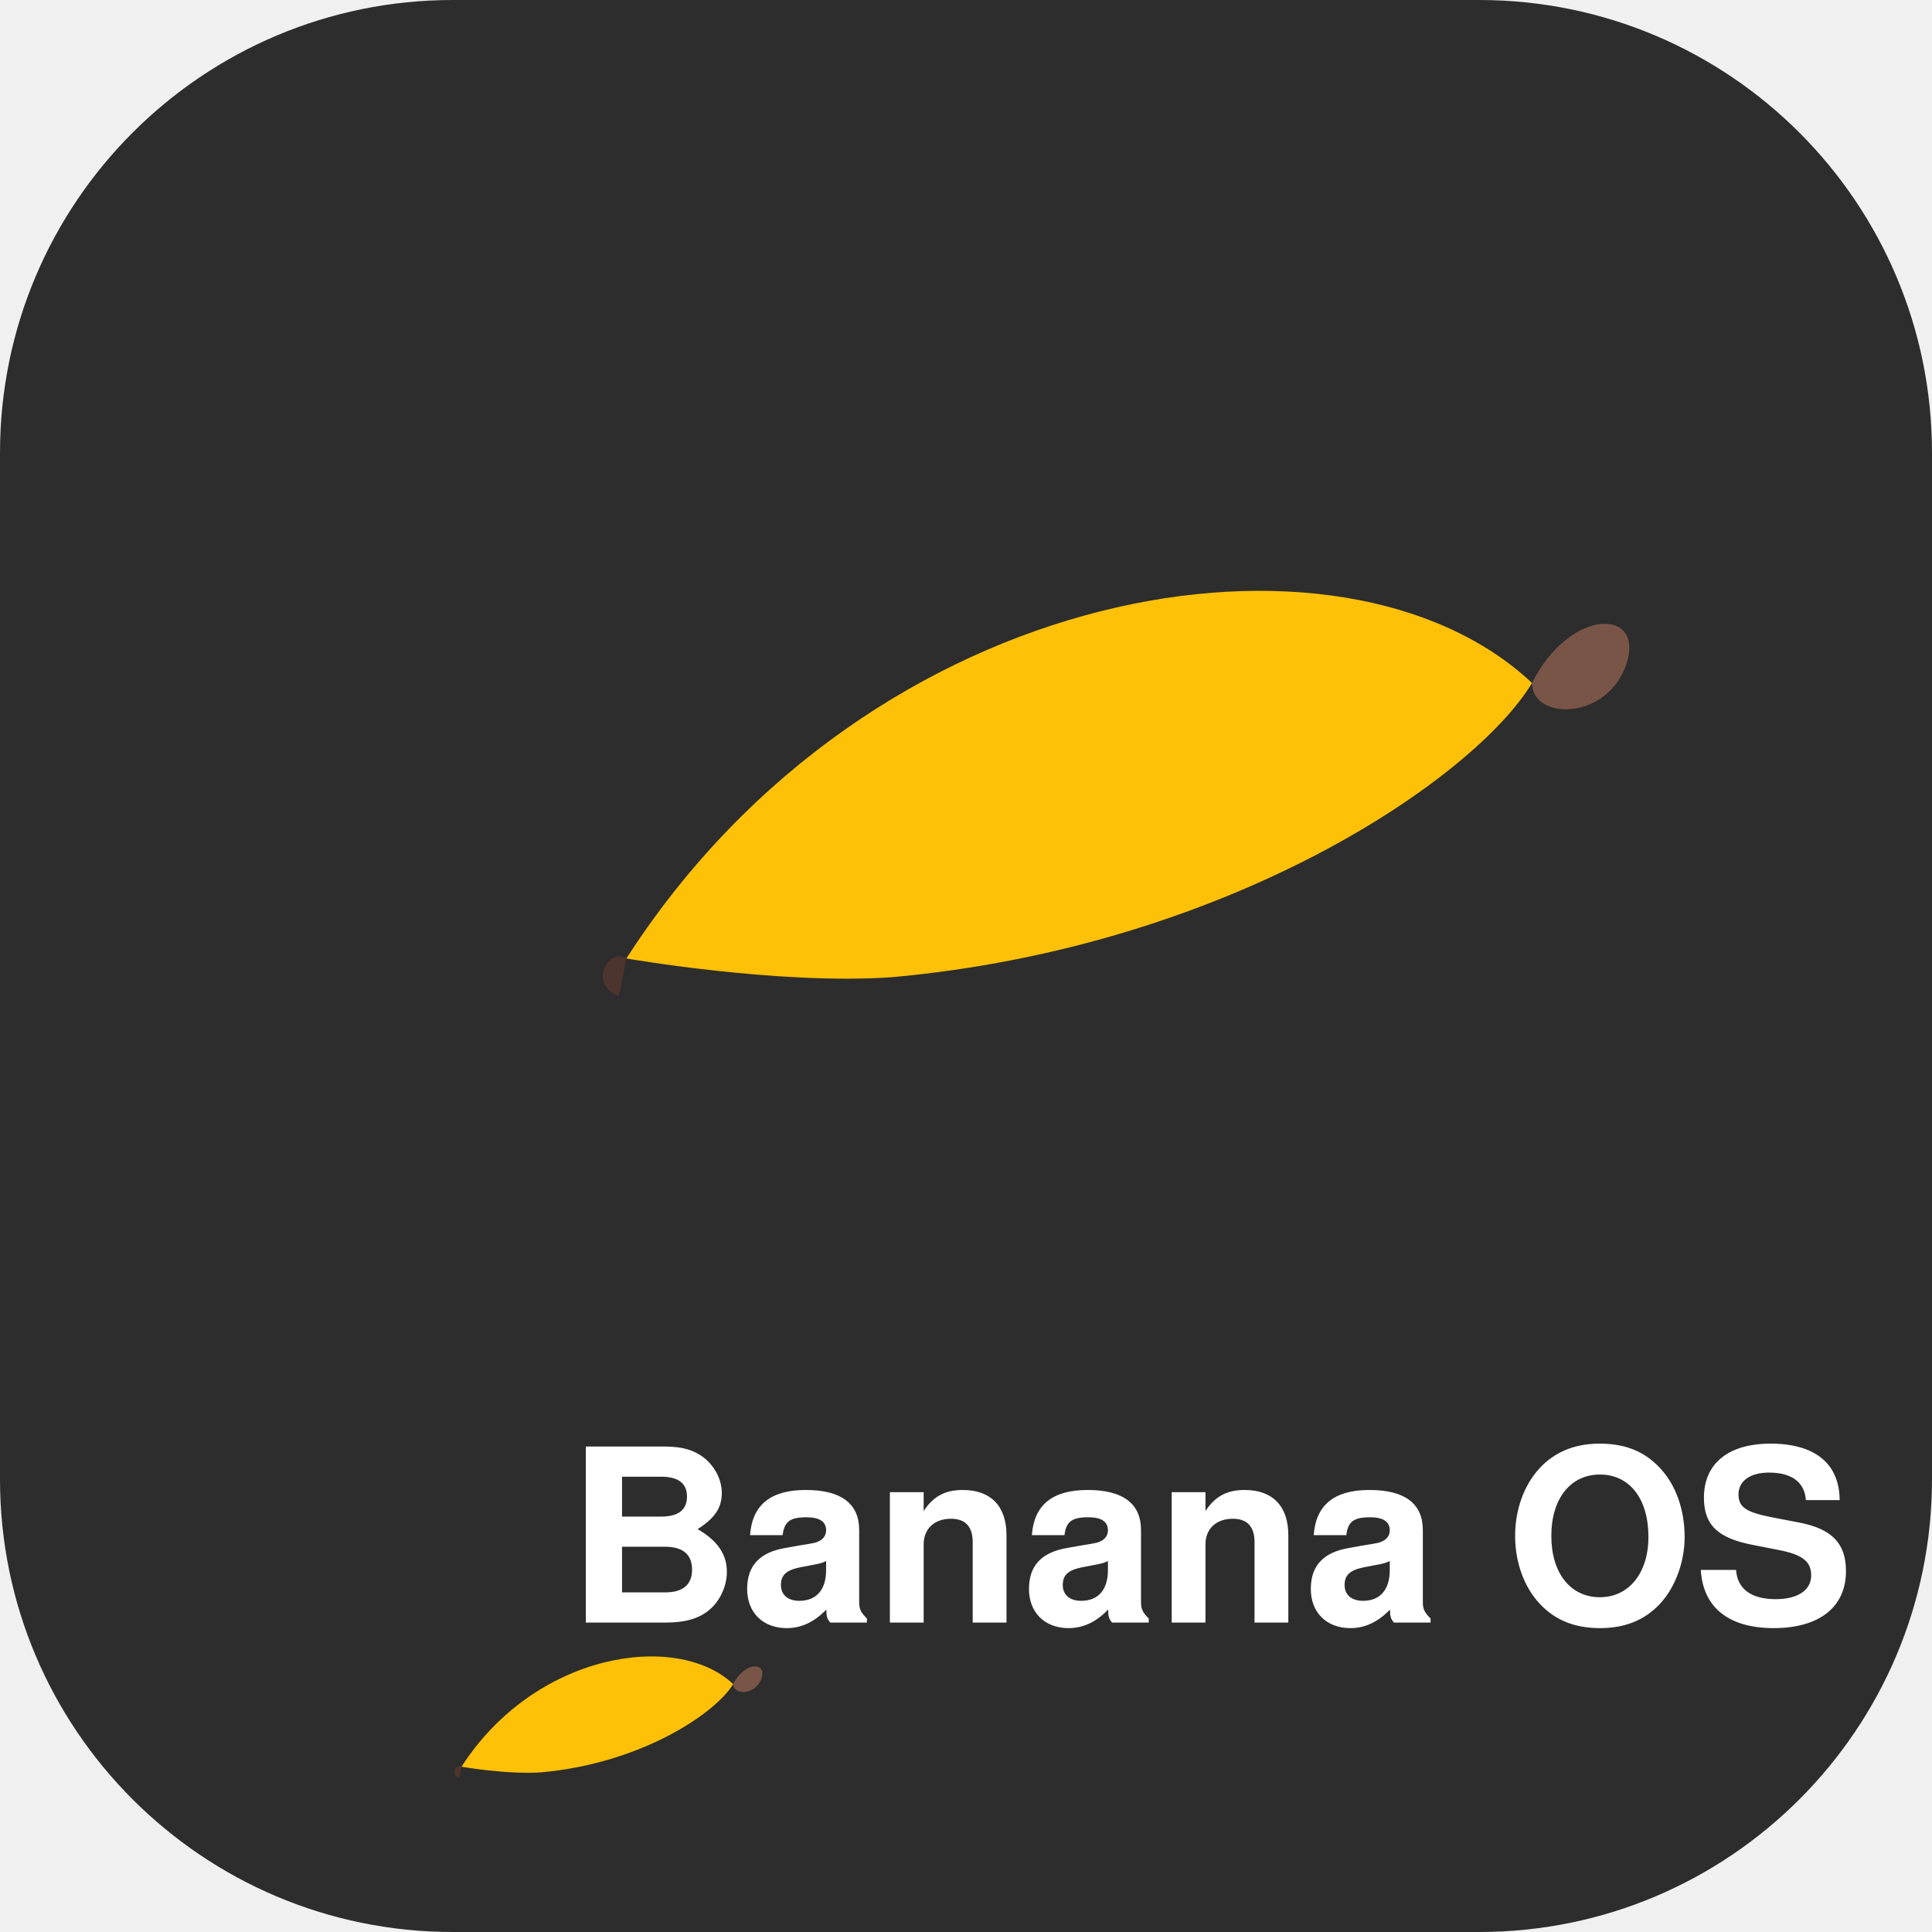
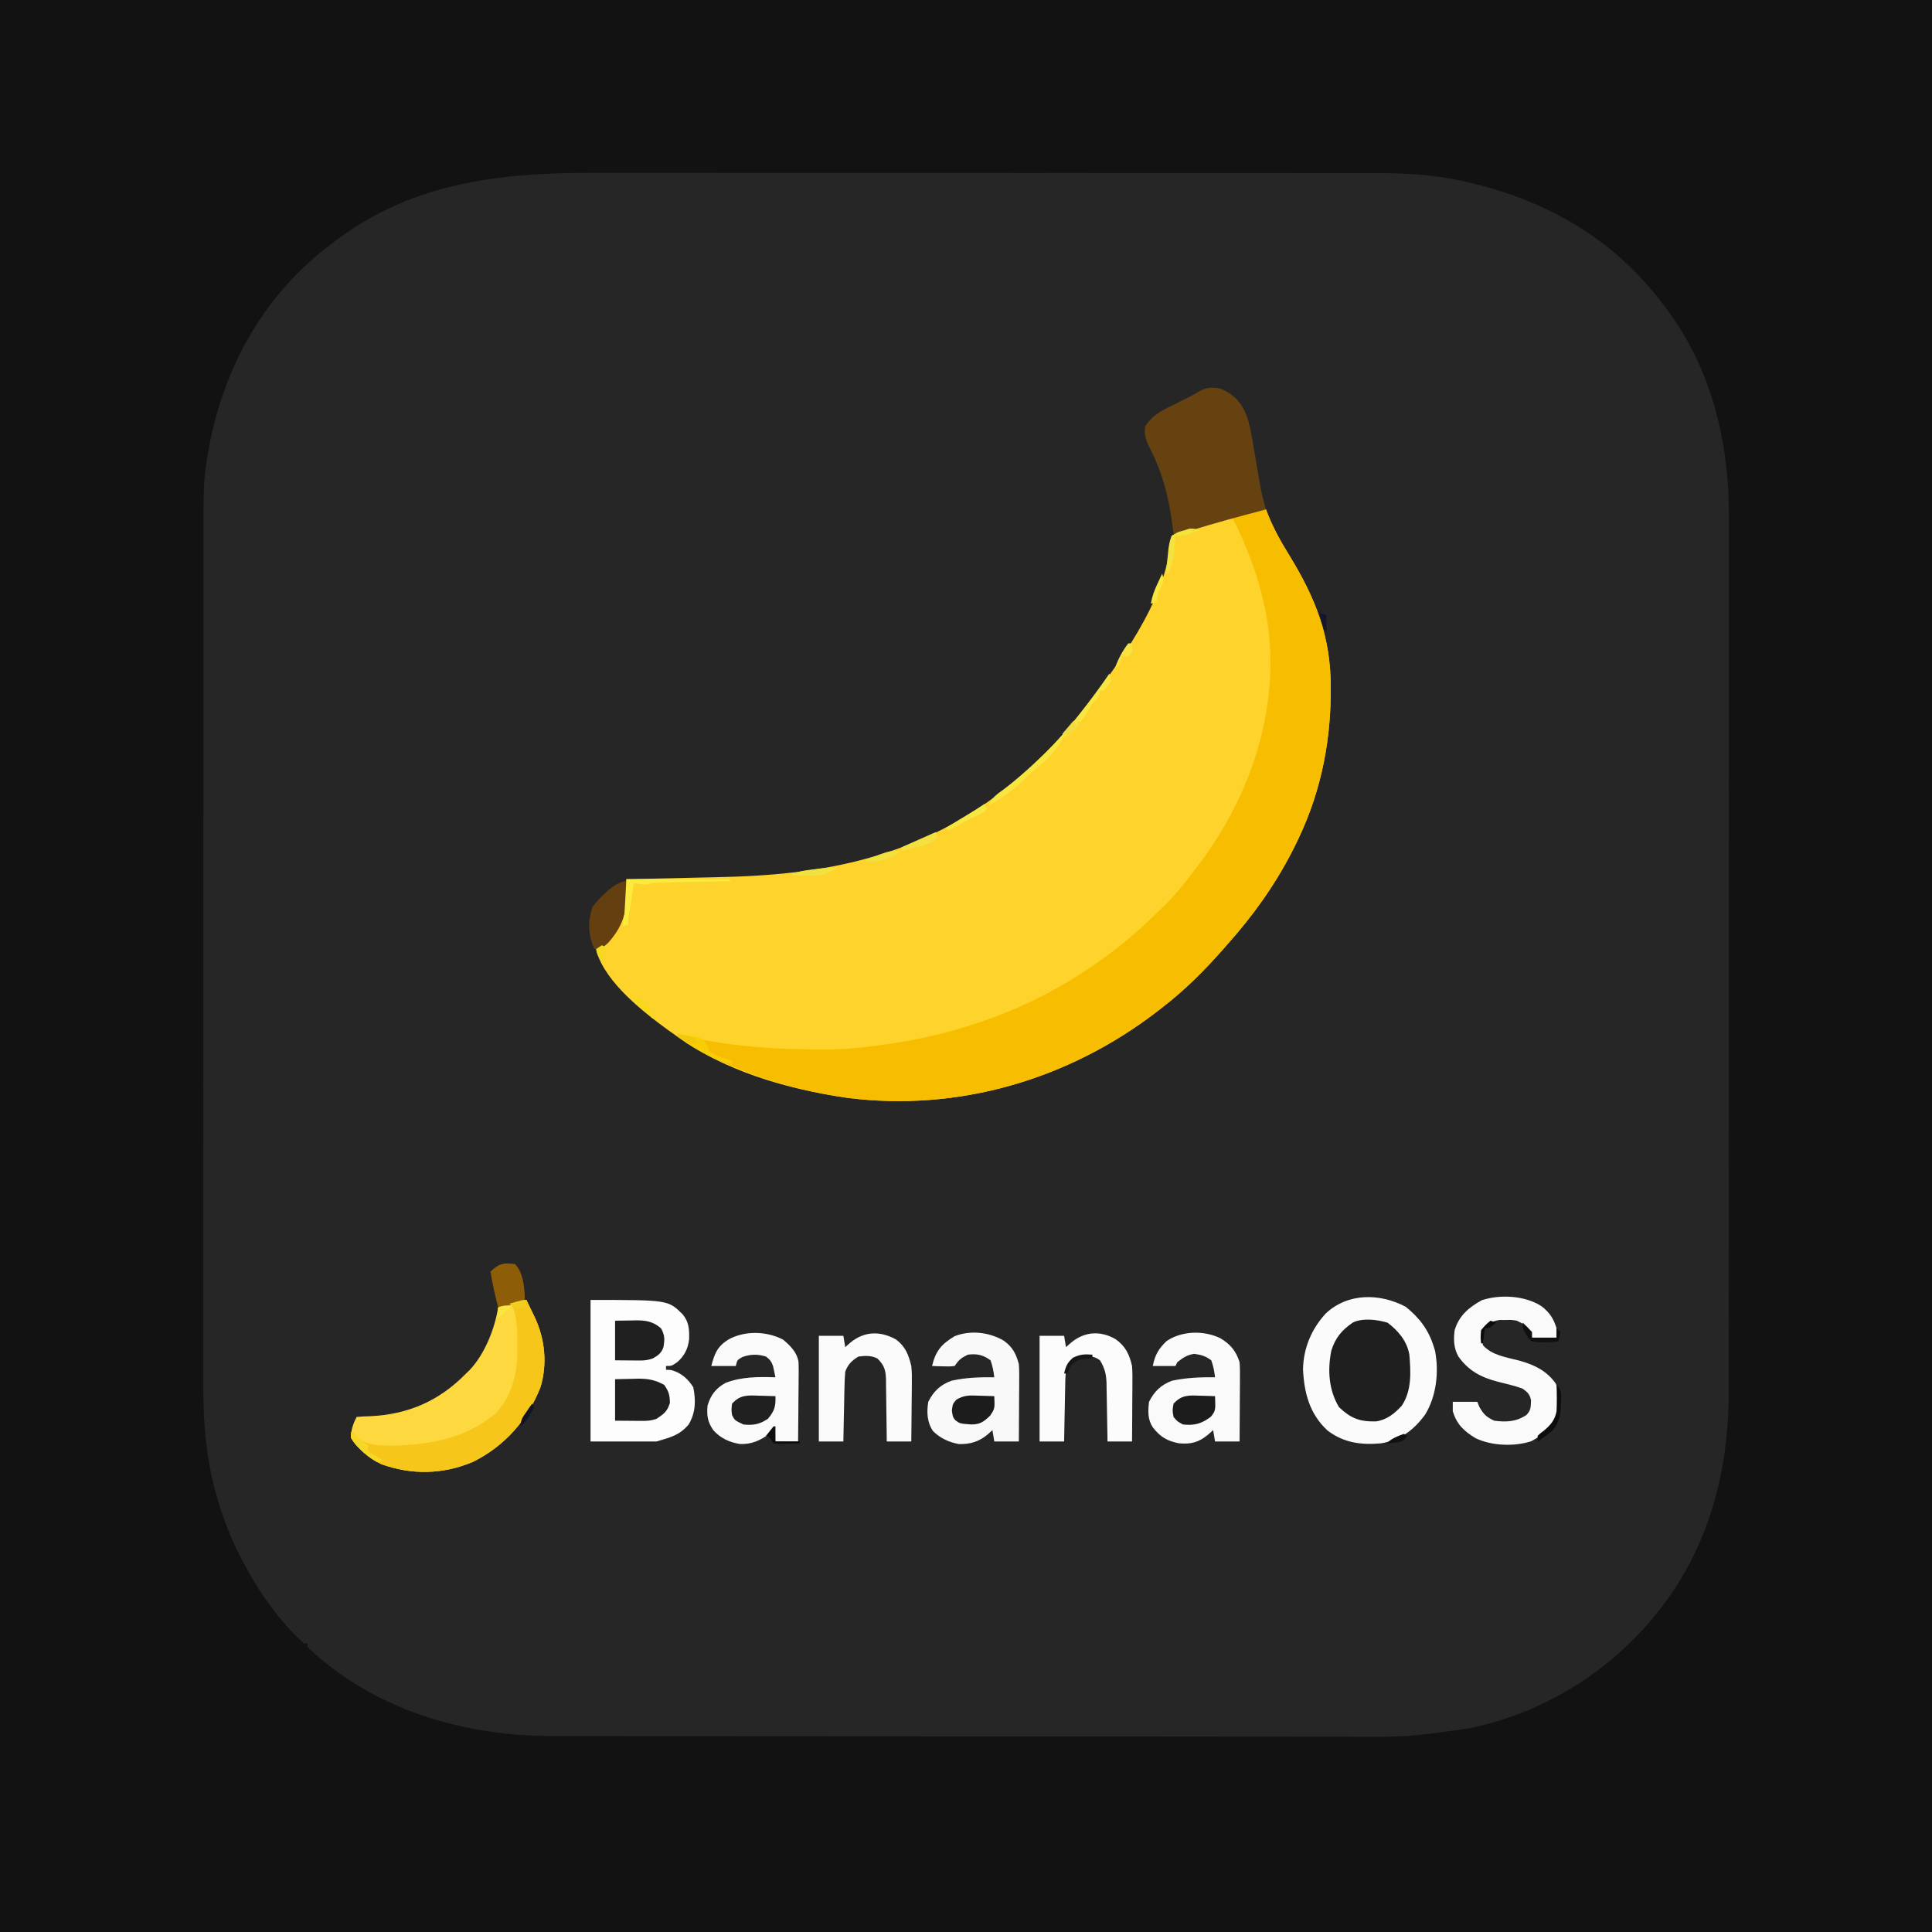
- <svg xmlns="http://www.w3.org/2000/svg" width="512" height="512" viewBox="0 0 512 512" fill="none">
-   <rect width="512" height="512" rx="120" fill="#2D2D2D" />
-   <g transform="translate(25, -40)">
-     <path d="M141,294 C206,193 331,174 381,221 C366,246 301,291 211,299 C181,301 141,294 141,294Z" fill="#FFC107" />
-     <path d="M381,221 C391,201 411,201 406,216 C401,231 381,231 381,221Z" fill="#795548" />
-     <path d="M141,294 C136,291 131,301 139,304Z" fill="#4E342E" />
-   </g>
-   <text x="150" y="430" font-family="Helvetica, Arial, sans-serif" font-size="64" font-weight="bold" fill="white">Banana OS</text>
-   <g transform="translate(80, 380) scale(0.3)">
-     <path d="M141,294 C206,193 331,174 381,221 C366,246 301,291 211,299 C181,301 141,294 141,294Z" fill="#FFC107" />
-     <path d="M381,221 C391,201 411,201 406,216 C401,231 381,231 381,221Z" fill="#795548" />
-     <path d="M141,294 C136,291 131,301 139,304Z" fill="#4E342E" />
-   </g>
+ <svg xmlns="http://www.w3.org/2000/svg" version="1.1" width="1024" height="1024">
+   <path d="M0 0 C337.92 0 675.84 0 1024 0 C1024 337.92 1024 675.84 1024 1024 C686.08 1024 348.16 1024 0 1024 C0 686.08 0 348.16 0 0 Z " fill="#262626" transform="translate(0,0)" />
+   <path d="M0 0 C337.92 0 675.84 0 1024 0 C1024 337.92 1024 675.84 1024 1024 C686.08 1024 348.16 1024 0 1024 C0 686.08 0 348.16 0 0 Z M176 129 C174.646 130.021 174.646 130.021 173.266 131.062 C135.323 160.698 114.689 202.857 108.747 250.009 C107.71 259.613 107.858 269.227 107.866 278.873 C107.864 280.899 107.862 282.924 107.859 284.949 C107.853 290.497 107.853 296.045 107.855 301.593 C107.855 307.584 107.849 313.575 107.845 319.565 C107.836 331.297 107.833 343.028 107.833 354.759 C107.832 364.298 107.83 373.838 107.827 383.377 C107.826 386.127 107.825 388.877 107.825 391.626 C107.824 392.31 107.824 392.994 107.824 393.698 C107.818 412.921 107.814 432.143 107.814 451.366 C107.814 452.09 107.814 452.814 107.814 453.56 C107.814 457.231 107.814 460.901 107.815 464.572 C107.815 465.301 107.815 466.03 107.815 466.781 C107.815 468.255 107.815 469.729 107.815 471.203 C107.815 494.124 107.808 517.045 107.794 539.966 C107.779 565.742 107.77 591.519 107.771 617.295 C107.771 620.048 107.771 622.8 107.771 625.552 C107.771 626.23 107.771 626.907 107.771 627.605 C107.771 638.479 107.765 649.353 107.756 660.227 C107.748 671.169 107.747 682.111 107.753 693.054 C107.757 698.974 107.757 704.894 107.748 710.814 C107.74 716.245 107.742 721.676 107.75 727.107 C107.752 729.061 107.75 731.014 107.745 732.968 C107.703 748.636 108.478 764.291 111.625 779.688 C111.789 780.491 111.953 781.294 112.122 782.122 C115.777 798.909 121.654 814.997 130 830 C130.575 831.062 131.15 832.124 131.742 833.219 C139.208 846.569 149.546 860.688 161 871 C161.66 871 162.32 871 163 871 C163 871.66 163 872.32 163 873 C198.342 906.466 245.691 920.154 293.333 920.147 C295.299 920.15 297.266 920.154 299.233 920.158 C304.619 920.168 310.005 920.172 315.392 920.175 C321.209 920.179 327.026 920.188 332.843 920.197 C346.882 920.217 360.921 920.227 374.961 920.236 C381.583 920.24 388.205 920.245 394.826 920.251 C416.857 920.268 438.887 920.282 460.918 920.289 C462.341 920.29 463.764 920.29 465.188 920.291 C465.894 920.291 466.599 920.291 467.326 920.292 C470.902 920.293 474.477 920.294 478.052 920.295 C478.762 920.295 479.472 920.296 480.203 920.296 C503.18 920.304 526.157 920.327 549.134 920.36 C573.467 920.394 597.801 920.414 622.134 920.417 C635.382 920.419 648.63 920.428 661.878 920.453 C673.165 920.475 684.452 920.483 695.739 920.474 C701.488 920.469 707.237 920.471 712.986 920.49 C746.194 920.697 746.194 920.697 779 916 C779.887 915.806 780.775 915.612 781.689 915.411 C825.963 905.521 864.538 878.053 889 840 C908.767 808.331 916.338 773.957 916.261 736.939 C916.264 734.87 916.268 732.801 916.272 730.732 C916.283 725.095 916.28 719.459 916.276 713.822 C916.274 707.724 916.283 701.625 916.29 695.527 C916.303 683.598 916.305 671.669 916.302 659.74 C916.301 650.037 916.302 640.334 916.307 630.631 C916.307 629.234 916.308 627.836 916.308 626.438 C916.309 624.331 916.31 622.224 916.311 620.117 C916.32 600.547 916.324 580.977 916.32 561.407 C916.32 560.671 916.319 559.934 916.319 559.175 C916.318 555.442 916.318 551.71 916.317 547.977 C916.317 547.236 916.316 546.494 916.316 545.731 C916.316 544.232 916.315 542.733 916.315 541.234 C916.31 517.922 916.318 494.611 916.336 471.299 C916.357 445.06 916.368 418.82 916.364 392.581 C916.363 389.778 916.363 386.975 916.363 384.172 C916.362 383.481 916.362 382.791 916.362 382.08 C916.361 371.705 916.368 361.331 916.378 350.956 C916.39 339.142 916.392 327.329 916.38 315.516 C916.374 309.497 916.372 303.479 916.385 297.461 C916.395 291.935 916.392 286.409 916.378 280.883 C916.376 278.901 916.378 276.919 916.386 274.936 C916.541 234.015 907.231 194.815 882 162 C880.975 160.639 880.975 160.639 879.93 159.25 C869.76 146.257 857.632 134.325 844 125 C843.104 124.386 843.104 124.386 842.19 123.76 C822.064 110.185 799.949 101.471 776.312 96.188 C775.448 95.993 774.583 95.798 773.692 95.597 C758.246 92.359 742.795 91.704 727.071 91.739 C725.125 91.736 723.179 91.732 721.233 91.728 C715.937 91.718 710.64 91.72 705.344 91.724 C699.611 91.726 693.879 91.717 688.147 91.71 C676.936 91.697 665.725 91.695 654.514 91.698 C645.396 91.699 636.277 91.698 627.158 91.693 C625.857 91.693 624.556 91.692 623.216 91.692 C620.572 91.69 617.929 91.689 615.286 91.688 C597.554 91.68 579.822 91.676 562.09 91.68 C561.051 91.681 561.051 91.681 559.992 91.681 C556.484 91.682 552.976 91.682 549.469 91.683 C548.772 91.683 548.075 91.684 547.358 91.684 C545.949 91.684 544.54 91.685 543.132 91.685 C521.223 91.69 499.315 91.682 477.406 91.664 C452.743 91.643 428.079 91.632 403.416 91.636 C390.375 91.638 377.335 91.636 364.294 91.622 C353.192 91.61 342.089 91.608 330.987 91.62 C325.332 91.626 319.676 91.628 314.021 91.615 C263.849 91.516 216.986 97.052 176 129 Z " fill="#121212" transform="translate(0,0)" />
+   <path d="M0 0 C0.276 0.724 0.552 1.448 0.837 2.194 C3.959 10.063 7.84 17.079 12.312 24.25 C26.367 47.276 34.464 67.517 34.312 94.938 C34.31 95.659 34.308 96.381 34.305 97.125 C34.152 126.05 28.162 153.128 15 179 C14.43 180.129 14.43 180.129 13.849 181.282 C4.788 198.984 -6.775 215.181 -20 230 C-20.71 230.82 -21.421 231.64 -22.152 232.484 C-32.169 243.9 -42.931 254.762 -55 264 C-55.941 264.735 -56.882 265.47 -57.852 266.227 C-104.732 302.221 -163.051 319.374 -221.938 311.875 C-253.846 307.298 -287.898 297.548 -314 278 C-315.487 276.952 -315.487 276.952 -317.004 275.883 C-330.402 266.118 -349.582 251.06 -354.75 234.613 C-354.874 233.815 -354.874 233.815 -355 233 C-354.492 232.683 -353.984 232.366 -353.461 232.039 C-346.755 227.493 -342.569 221.706 -340 214 C-339.855 212.593 -339.754 211.182 -339.684 209.77 C-339.642 208.967 -339.6 208.165 -339.557 207.338 C-339.517 206.505 -339.478 205.671 -339.438 204.812 C-339.394 203.968 -339.351 203.123 -339.307 202.252 C-339.201 200.168 -339.1 198.084 -339 196 C-337.809 195.975 -336.617 195.95 -335.389 195.924 C-324.728 195.698 -314.067 195.458 -303.407 195.2 C-299.215 195.098 -295.023 194.997 -290.83 194.919 C-262.928 194.387 -234.857 191.91 -208 184 C-207.145 183.749 -206.29 183.498 -205.41 183.24 C-178.143 174.983 -152.34 160.905 -131 142 C-130.19 141.299 -129.381 140.597 -128.547 139.875 C-118.113 130.688 -108.559 120.965 -100 110 C-99.234 109.051 -98.469 108.103 -97.68 107.125 C-79.156 83.777 -52.457 47.71 -50.688 16.938 C-50.461 15.968 -50.234 14.999 -50 14 C-44.941 11.438 -39.614 9.871 -34.18 8.301 C-33.358 8.061 -32.536 7.821 -31.69 7.574 C-29.964 7.072 -28.238 6.572 -26.511 6.074 C-23.874 5.312 -21.239 4.538 -18.605 3.764 C-16.922 3.275 -15.238 2.788 -13.555 2.301 C-12.771 2.07 -11.988 1.838 -11.181 1.6 C-7.354 0.508 -4.025 -0.294 0 0 Z " fill="#FED32C" transform="translate(671,270)" />
+   <path d="M0 0 C0.276 0.724 0.552 1.448 0.837 2.194 C3.959 10.063 7.84 17.079 12.312 24.25 C26.367 47.276 34.464 67.517 34.312 94.938 C34.31 95.659 34.308 96.381 34.305 97.125 C34.152 126.05 28.162 153.128 15 179 C14.43 180.129 14.43 180.129 13.849 181.282 C4.788 198.984 -6.775 215.181 -20 230 C-20.71 230.82 -21.421 231.64 -22.152 232.484 C-32.169 243.9 -42.931 254.762 -55 264 C-55.941 264.735 -56.882 265.47 -57.852 266.227 C-104.732 302.221 -163.051 319.374 -221.938 311.875 C-245.842 308.446 -269.35 301.803 -291.188 291.5 C-292.12 291.061 -293.052 290.623 -294.012 290.171 C-300.459 287.023 -306.237 283.266 -312 279 C-309.108 279 -306.818 279.405 -304.004 280.023 C-281.804 284.725 -259.887 286.143 -237.25 286.25 C-236.552 286.255 -235.855 286.261 -235.136 286.267 C-224.926 286.326 -215.091 285.465 -205 284 C-204.109 283.88 -203.218 283.759 -202.3 283.635 C-162.813 278.25 -124.856 264.765 -92 242 C-91.212 241.458 -90.424 240.915 -89.612 240.356 C-78.453 232.604 -68.321 224.141 -58.642 214.611 C-57.243 213.239 -55.821 211.89 -54.395 210.547 C-47.852 204.294 -42.446 197.199 -37 190 C-36.287 189.071 -35.574 188.141 -34.84 187.184 C-8.262 151.729 6.863 106.733 1.178 62.302 C-1.872 41.514 -8.498 22.686 -18 4 C-15.94 3.325 -13.877 2.66 -11.812 2 C-10.664 1.629 -9.515 1.258 -8.332 0.875 C-5.325 0.085 -3.068 -0.073 0 0 Z " fill="#F7BE01" transform="translate(671,270)" />
+   <path d="M0 0 C7.396 5.98 12.148 12.251 14.938 21.375 C15.13 21.987 15.322 22.6 15.52 23.23 C17.704 34.44 16.29 47.429 10.25 57.188 C4.18 65.467 -2.861 70.665 -13.062 72.375 C-23.721 73.306 -32.686 72.16 -41.41 65.613 C-50.962 56.811 -53.87 45.605 -54.438 33 C-54.183 21.856 -49.935 11.81 -42.473 3.633 C-30.73 -7.474 -13.698 -7.268 0 0 Z " fill="#FBFBFB" transform="translate(745.0625,692.625)" />
+   <path d="M0 0 C1.134 2.329 2.257 4.663 3.375 7 C3.692 7.648 4.009 8.297 4.336 8.965 C9.836 20.538 11.235 33.944 7.438 46.312 C0.578 63.77 -11.391 77.339 -28.188 85.75 C-44.098 92.549 -60.862 92.878 -77 87 C-80.382 85.348 -83.161 83.463 -86 81 C-86.715 80.39 -87.431 79.781 -88.168 79.152 C-90.203 77.172 -91.698 75.526 -93 73 C-93.032 68.94 -91.796 65.593 -90 62 C-87.625 61.786 -85.317 61.68 -82.938 61.625 C-62.716 60.701 -46.176 53.523 -32 39 C-31.093 38.124 -31.093 38.124 -30.168 37.23 C-22.142 28.866 -16.739 15.255 -15 4 C-12.876 3.33 -10.751 2.664 -8.625 2 C-7.442 1.629 -6.258 1.258 -5.039 0.875 C-2 0 -2 0 0 0 Z " fill="#FDD83F" transform="translate(279,689)" />
+   <path d="M0 0 C41.058 0 41.058 0 48.695 7.473 C52.144 11.51 52.391 15.594 52.246 20.727 C51.692 25.844 49.804 29.56 46 32.938 C43 35 43 35 40 35 C40 35.66 40 36.32 40 37 C40.846 37.041 41.691 37.083 42.562 37.125 C47.876 38.477 51.497 41.648 54.438 46.25 C55.875 53.276 55.742 59.723 52 66 C47.095 71.777 42.599 72.72 35 75 C23.45 75 11.9 75 0 75 C0 50.25 0 25.5 0 0 Z " fill="#FDFDFD" transform="translate(313,689)" />
+   <path d="M0 0 C6.57 2.811 10.752 6.996 13.496 13.601 C15.111 18.021 15.984 22.435 16.754 27.066 C16.9 27.904 17.047 28.742 17.197 29.605 C17.66 32.256 18.112 34.909 18.562 37.562 C19.018 40.219 19.476 42.875 19.938 45.531 C20.224 47.175 20.506 48.82 20.783 50.466 C21.582 55.089 22.629 59.512 24 64 C22.976 64.271 22.976 64.271 21.931 64.547 C9.245 67.911 -3.415 71.302 -15.942 75.221 C-19.062 76.186 -21.714 77 -25 77 C-25.097 76.164 -25.097 76.164 -25.196 75.31 C-27.098 59.415 -30.36 45.415 -37.765 31.096 C-39.71 27.213 -40.752 24.322 -40 20 C-36.26 13.876 -30.799 11.41 -24.5 8.312 C-22.635 7.372 -20.77 6.431 -18.906 5.488 C-18.084 5.081 -17.263 4.674 -16.416 4.255 C-14.687 3.357 -12.994 2.387 -11.329 1.374 C-7.578 -0.839 -4.224 -0.753 0 0 Z " fill="#674211" transform="translate(647,206)" />
+   <path d="M0 0 C4.33 3.353 6.399 6.493 8.012 11.711 C8.012 13.361 8.012 15.011 8.012 16.711 C3.722 16.711 -0.568 16.711 -4.988 16.711 C-5.38 15.783 -5.772 14.855 -6.176 13.898 C-8.199 10.34 -9.358 9.452 -12.988 7.711 C-15.938 7.24 -15.938 7.24 -18.988 7.336 C-19.999 7.328 -21.01 7.32 -22.051 7.312 C-25.388 7.765 -27.286 8.732 -29.988 10.711 C-31.555 13.845 -31.84 17.342 -30.988 20.711 C-26.159 26.153 -18.378 27.11 -11.623 28.891 C-3.788 31.096 2.658 34.141 7.512 40.898 C10.147 46.216 9.981 52.373 8.352 57.984 C5.478 64.479 0.724 68.204 -5.363 71.586 C-14.321 74.508 -26.423 74.091 -34.906 69.973 C-41.102 66.218 -44.822 62.718 -46.988 55.711 C-46.988 54.061 -46.988 52.411 -46.988 50.711 C-42.698 50.711 -38.408 50.711 -33.988 50.711 C-33.617 51.618 -33.246 52.526 -32.863 53.461 C-30.586 57.408 -29.13 58.788 -24.988 60.711 C-18.71 61.542 -13.384 61.308 -7.988 57.711 C-5.428 55.15 -5.674 53.282 -5.527 49.781 C-6.239 46.586 -7.333 45.665 -9.988 43.711 C-14.231 42.154 -18.633 41.17 -23.016 40.088 C-31.937 37.753 -38.597 34.323 -43.988 26.711 C-46.501 22.284 -46.644 17.676 -45.988 12.711 C-43.642 4.985 -38.445 0.596 -31.551 -3.164 C-21.799 -6.364 -8.638 -5.6 0 0 Z " fill="#FAFAFA" transform="translate(816.9883,692.2891)" />
+   <path d="M0 0 C4.703 3.357 6.528 6.942 7.992 12.422 C8.252 15.61 8.226 18.78 8.188 21.977 C8.185 22.878 8.182 23.78 8.179 24.709 C8.168 27.571 8.143 30.434 8.117 33.297 C8.107 35.245 8.098 37.193 8.09 39.141 C8.068 43.901 8.033 48.661 7.992 53.422 C3.702 53.422 -0.588 53.422 -5.008 53.422 C-5.503 50.452 -5.503 50.452 -6.008 47.422 C-6.874 48.206 -7.74 48.989 -8.633 49.797 C-13.179 53.547 -17.835 54.98 -23.789 54.797 C-28.947 53.925 -33.836 51.616 -37.531 47.883 C-40.667 43.191 -40.902 37.884 -40.008 32.422 C-37.214 26.834 -33.586 23.346 -27.695 21.234 C-20.044 19.548 -12.816 19.293 -5.008 19.422 C-5.387 16.301 -5.908 13.375 -7.008 10.422 C-10.882 7.516 -14.228 6.812 -19.008 7.422 C-22.502 9.089 -23.835 10.162 -26.008 13.422 C-28.828 13.715 -28.828 13.715 -32.133 13.609 C-33.229 13.582 -34.324 13.555 -35.453 13.527 C-36.296 13.493 -37.139 13.458 -38.008 13.422 C-36.013 5.391 -33.194 1.951 -26.008 -2.391 C-17.485 -5.66 -7.75 -4.523 0 0 Z " fill="#F9F9F9" transform="translate(532.0078,710.5781)" />
+   <path d="M0 0 C5.413 3.15 8.509 6.822 10.375 12.812 C10.645 16.04 10.608 19.252 10.57 22.488 C10.567 23.413 10.565 24.339 10.562 25.292 C10.551 28.236 10.525 31.181 10.5 34.125 C10.49 36.126 10.481 38.126 10.473 40.127 C10.451 45.022 10.416 49.917 10.375 54.812 C6.085 54.812 1.795 54.812 -2.625 54.812 C-3.12 51.843 -3.12 51.843 -3.625 48.812 C-4.512 49.596 -5.399 50.38 -6.312 51.188 C-11.232 55.245 -15.199 56.348 -21.625 55.812 C-27.915 54.605 -31.604 52.507 -35.531 47.434 C-38.41 43.167 -38.18 38.819 -37.625 33.812 C-34.857 28.277 -31.246 24.789 -25.438 22.625 C-17.84 21.006 -10.374 20.688 -2.625 20.812 C-3.005 17.691 -3.526 14.765 -4.625 11.812 C-7.696 9.509 -9.86 8.924 -13.625 8.375 C-17.46 8.934 -19.61 10.428 -22.625 12.812 C-22.955 13.473 -23.285 14.133 -23.625 14.812 C-27.585 14.812 -31.545 14.812 -35.625 14.812 C-34.45 8.939 -32.581 5.666 -28.25 1.562 C-20.104 -3.868 -8.761 -4.133 0 0 Z " fill="#FAFAFA" transform="translate(646.625,709.1875)" />
+   <path d="M0 0 C3.908 3.229 7.626 6.911 8.26 12.145 C8.347 14.806 8.337 17.451 8.293 20.113 C8.289 21.083 8.284 22.052 8.28 23.051 C8.263 26.139 8.226 29.225 8.188 32.312 C8.172 34.409 8.159 36.507 8.146 38.604 C8.113 43.736 8.062 48.868 8 54 C4.04 54 0.08 54 -4 54 C-4.495 51.03 -4.495 51.03 -5 48 C-5.681 48.598 -6.361 49.196 -7.062 49.812 C-11.965 53.464 -16.654 55.626 -22.887 55.348 C-28.431 54.436 -33.298 52.215 -37 47.938 C-40.02 43.502 -40.435 40.305 -40 35 C-38.34 29.427 -35.555 25.777 -30.461 22.965 C-22.118 19.694 -12.841 19.681 -4 20 C-4.268 18.742 -4.536 17.484 -4.812 16.188 C-4.963 15.48 -5.114 14.772 -5.27 14.043 C-6.134 11.625 -6.962 10.555 -9 9 C-13.454 7.659 -17.132 7.69 -21.5 9.25 C-24.271 10.82 -24.271 10.82 -25 14 C-29.29 14 -33.58 14 -38 14 C-36.232 7.419 -34.957 3.821 -29 0 C-20.254 -4.833 -8.83 -4.551 0 0 Z " fill="#FAFAFA" transform="translate(415,710)" />
+   <path d="M0 0 C1.134 2.329 2.257 4.663 3.375 7 C3.692 7.648 4.009 8.297 4.336 8.965 C9.836 20.538 11.235 33.944 7.438 46.312 C0.578 63.77 -11.391 77.339 -28.188 85.75 C-44.098 92.549 -60.862 92.878 -77 87 C-83.333 83.907 -89.295 79.076 -93 73 C-92.67 72.01 -92.34 71.02 -92 70 C-91.381 70.784 -90.763 71.567 -90.125 72.375 C-85.075 77.354 -77.578 77.109 -70.875 77.25 C-51.4 76.862 -31.285 73.198 -16.188 59.938 C-7.548 50.662 -4.82 39.13 -4.812 26.938 C-4.8 25.842 -4.788 24.747 -4.775 23.619 C-4.764 16.975 -4.93 10.374 -7 4 C-7.99 3.01 -7.99 3.01 -9 2 C-2.25 0 -2.25 0 0 0 Z " fill="#F7C61A" transform="translate(279,689)" />
+   <path d="M0 0 C5.751 4.348 10.255 9.676 11.562 16.938 C12.305 26.181 12.903 35.888 7.562 43.938 C3.786 48.117 -0.482 51.536 -6.172 52.309 C-14.906 52.501 -19.48 50.681 -25.75 44.75 C-31.189 35.685 -31.874 25.091 -29.816 14.844 C-27.708 8.021 -24.289 3.965 -18.438 -0.062 C-13.258 -2.652 -5.362 -1.657 0 0 Z " fill="#1F1F1F" transform="translate(735.4375,701.0625)" />
+   <path d="M0 0 C4.987 3.853 6.553 8.06 8 14 C8.356 17.222 8.353 20.39 8.293 23.629 C8.289 24.504 8.284 25.379 8.28 26.281 C8.263 29.042 8.226 31.802 8.188 34.562 C8.172 36.449 8.159 38.335 8.146 40.221 C8.114 44.814 8.062 49.407 8 54 C3.71 54 -0.58 54 -5 54 C-5.009 52.845 -5.019 51.69 -5.028 50.499 C-5.068 46.203 -5.134 41.908 -5.208 37.612 C-5.236 35.755 -5.257 33.897 -5.271 32.04 C-5.292 29.366 -5.339 26.693 -5.391 24.02 C-5.392 23.192 -5.393 22.365 -5.394 21.513 C-5.523 16.434 -6.163 13.675 -10 10 C-13.206 8.397 -16.521 8.513 -20 9 C-23.555 11.164 -25.552 13.126 -27 17 C-27.237 19.857 -27.372 22.625 -27.414 25.484 C-27.433 26.3 -27.453 27.116 -27.473 27.956 C-27.532 30.554 -27.579 33.152 -27.625 35.75 C-27.663 37.514 -27.702 39.279 -27.742 41.043 C-27.838 45.362 -27.922 49.681 -28 54 C-32.29 54 -36.58 54 -41 54 C-41 35.52 -41 17.04 -41 -2 C-36.71 -2 -32.42 -2 -28 -2 C-27.67 -0.02 -27.34 1.96 -27 4 C-26.113 3.216 -25.226 2.433 -24.312 1.625 C-16.85 -4.501 -8.412 -4.691 0 0 Z " fill="#FBFBFB" transform="translate(475,710)" />
+   <path d="M0 0 C5.249 3.702 7.38 8.028 8.789 14.262 C9.037 17.411 9.023 20.538 8.984 23.695 C8.982 24.573 8.979 25.451 8.976 26.356 C8.965 29.137 8.94 31.918 8.914 34.699 C8.904 36.594 8.895 38.49 8.887 40.385 C8.865 45.011 8.83 49.636 8.789 54.262 C4.499 54.262 0.209 54.262 -4.211 54.262 C-4.226 53.172 -4.24 52.083 -4.255 50.96 C-4.313 46.901 -4.391 42.842 -4.473 38.783 C-4.507 37.03 -4.535 35.276 -4.557 33.522 C-4.591 30.995 -4.643 28.468 -4.699 25.941 C-4.706 25.163 -4.712 24.385 -4.719 23.583 C-4.847 18.774 -5.612 15.453 -8.211 11.262 C-11.56 8.631 -15.091 8.9 -19.211 9.262 C-21.915 10.463 -23.605 11.408 -25.322 13.827 C-26.654 17.474 -26.57 21.128 -26.625 24.965 C-26.644 25.803 -26.664 26.64 -26.684 27.504 C-26.743 30.173 -26.79 32.842 -26.836 35.512 C-26.874 37.324 -26.913 39.137 -26.953 40.949 C-27.049 45.387 -27.133 49.824 -27.211 54.262 C-31.501 54.262 -35.791 54.262 -40.211 54.262 C-40.211 35.782 -40.211 17.302 -40.211 -1.738 C-35.921 -1.738 -31.631 -1.738 -27.211 -1.738 C-26.881 0.242 -26.551 2.222 -26.211 4.262 C-25.324 3.478 -24.437 2.694 -23.523 1.887 C-16.347 -4.004 -8.102 -4.6 0 0 Z " fill="#FCFCFC" transform="translate(591.2109,709.7383)" />
+   <path d="M0 0 C2.991 -0.062 5.981 -0.124 9.062 -0.188 C9.991 -0.215 10.919 -0.242 11.875 -0.27 C17.366 -0.325 21.169 0.33 26 3 C28.465 6.389 28.989 8.376 29.062 12.562 C27.635 17.18 25.961 18.307 22 21 C19.176 21.941 17.471 22.117 14.551 22.098 C13.787 22.095 13.023 22.093 12.236 22.09 C11.271 22.081 10.306 22.072 9.312 22.062 C4.703 22.032 4.703 22.032 0 22 C0 14.74 0 7.48 0 0 Z " fill="#202021" transform="translate(326,731)" />
+   <path d="M0 0 C2.702 -0.041 5.404 -0.083 8.188 -0.125 C9.029 -0.143 9.871 -0.161 10.739 -0.18 C16.265 -0.221 20.07 0.324 24.375 4.062 C26.389 7.703 26.335 9.872 25.684 13.91 C24.636 17.114 22.864 18.363 20 20 C17.293 20.902 15.762 21.119 12.988 21.098 C11.964 21.094 11.964 21.094 10.919 21.09 C10.059 21.081 9.199 21.072 8.312 21.062 C4.198 21.032 4.198 21.032 0 21 C0 14.07 0 7.14 0 0 Z " fill="#202020" transform="translate(326,700)" />
+   <path d="M0 0 C0.701 13.434 -0.319 22.223 -9.57 32.625 C-12.075 35.034 -13.489 36 -17 36 C-20.337 28.195 -20.496 21.986 -18.062 13.875 C-14.882 9.442 -5.921 0 0 0 Z " fill="#644011" transform="translate(332,467)" />
+   <path d="M0 0 C4.072 4.208 4.893 11.372 5.125 17.062 C5.084 17.702 5.043 18.341 5 19 C3.804 19.474 2.607 19.949 1.375 20.438 C0.702 20.704 0.029 20.971 -0.664 21.246 C-3.416 22.134 -6.143 22.578 -9 23 C-9.482 20.959 -9.96 18.917 -10.438 16.875 C-10.838 15.17 -10.838 15.17 -11.246 13.43 C-11.935 10.295 -12.504 7.17 -13 4 C-8.663 -0.337 -5.887 -0.855 0 0 Z " fill="#8D5E07" transform="translate(273,670)" />
+   <path d="M0 0 C1.254 0.027 1.254 0.027 2.533 0.055 C4.585 0.102 6.636 0.173 8.688 0.25 C8.882 5.614 8.217 8.07 4.688 12.25 C0.314 15.166 -3.099 15.819 -8.312 15.25 C-12.912 13.05 -12.912 13.05 -14.312 10.25 C-14.688 7.375 -14.688 7.375 -14.312 4.25 C-10.042 -0.545 -5.971 -0.245 0 0 Z " fill="#202020" transform="translate(402.3125,739.75)" />
+   <path d="M0 0 C1.182 0.027 1.182 0.027 2.389 0.055 C4.322 0.102 6.255 0.173 8.188 0.25 C8.461 7.891 8.461 7.891 6 11.125 C1.116 14.815 -2.649 15.91 -8.812 15.25 C-11.75 13.688 -11.75 13.688 -13.812 11.25 C-14.438 7.75 -14.438 7.75 -13.812 4.25 C-9.615 -0.401 -5.844 -0.255 0 0 Z " fill="#1D1C1D" transform="translate(635.8125,739.75)" />
+   <path d="M0 0 C1.182 0.027 1.182 0.027 2.389 0.055 C4.322 0.102 6.255 0.173 8.188 0.25 C8.461 6.836 8.461 6.836 6 10.562 C2.636 13.777 0.687 15.259 -4.023 15.242 C-10.109 14.789 -10.109 14.789 -12.555 12.914 C-13.812 11.25 -13.812 11.25 -14.312 7.812 C-13.812 4.25 -13.812 4.25 -11.832 2.043 C-7.758 -0.376 -4.635 -0.202 0 0 Z " fill="#1D1C1D" transform="translate(518.8125,739.75)" />
+   <path d="M0 0 C0.613 1.828 0.613 1.828 1 4 C-0.812 6.75 -0.812 6.75 -3 9 C-3.66 9 -4.32 9 -5 9 C-5.103 9.598 -5.206 10.196 -5.312 10.812 C-6.111 13.354 -7.101 14.174 -9 16 C-9.433 16.722 -9.866 17.444 -10.312 18.188 C-13.512 23.521 -17.255 28.933 -22 33 C-22.66 33 -23.32 33 -24 33 C-24.245 33.561 -24.49 34.121 -24.742 34.699 C-28.55 41.664 -35.136 47.39 -41.176 52.43 C-43.07 54.019 -43.07 54.019 -44.965 55.98 C-50.589 61.561 -57.202 65.981 -64 70 C-62.48 65.882 -59.56 63.911 -56.125 61.438 C-49.329 56.372 -43.112 50.865 -37 45 C-35.575 43.637 -35.575 43.637 -34.121 42.246 C-27.921 36.184 -22.334 29.832 -17 23 C-16.589 22.476 -16.177 21.952 -15.753 21.413 C-10.277 14.43 -5 7.334 0 0 Z " fill="#F8E640" transform="translate(588,357)" />
+   <path d="M0 0 C18.15 0 36.3 0 55 0 C55 0.33 55 0.66 55 1 C53.779 1.025 52.558 1.05 51.3 1.076 C46.767 1.17 42.235 1.27 37.703 1.372 C35.741 1.416 33.78 1.457 31.819 1.497 C28.999 1.555 26.179 1.619 23.359 1.684 C22.045 1.709 22.045 1.709 20.704 1.734 C19.884 1.754 19.063 1.774 18.218 1.795 C17.139 1.818 17.139 1.818 16.038 1.842 C13.976 1.941 13.976 1.941 11.94 2.54 C9.147 3.202 6.777 2.568 4 2 C3.867 2.869 3.734 3.738 3.598 4.633 C3.421 5.785 3.244 6.938 3.062 8.125 C2.888 9.262 2.714 10.399 2.535 11.57 C2.188 13.797 1.822 16.022 1.434 18.242 C0.922 21.029 0.922 21.029 1 24 C0.01 24.33 -0.98 24.66 -2 25 C-1.67 22.69 -1.34 20.38 -1 18 C-0.505 9.09 -0.505 9.09 0 0 Z " fill="#FCEB3F" transform="translate(332,466)" />
+   <path d="M0 0 C2.276 0.343 4.546 0.725 6.812 1.125 C8.077 1.334 9.342 1.543 10.645 1.758 C14 3 14 3 15.703 5.973 C16.131 6.972 16.559 7.971 17 9 C18.835 10.489 18.835 10.489 20.938 11.312 C21.607 11.618 22.276 11.924 22.965 12.238 C24.959 12.985 26.924 13.531 29 14 C29 14.66 29 15.32 29 16 C23.562 15.098 19.329 12.809 14.5 10.25 C13.658 9.819 12.816 9.389 11.949 8.945 C7.205 6.45 3.543 4.036 0 0 Z " fill="#F7CE04" transform="translate(359,548)" />
+   <path d="M0 0 C-1.414 0.508 -2.831 1.006 -4.25 1.5 C-5.433 1.918 -5.433 1.918 -6.641 2.344 C-9 3 -9 3 -13 3 C-13.037 3.857 -13.075 4.714 -13.113 5.598 C-13.484 12.052 -13.935 17.27 -17 23 C-17.33 23 -17.66 23 -18 23 C-17.73 19.658 -17.38 16.331 -17 13 C-16.869 11.621 -16.869 11.621 -16.734 10.215 C-16.384 7.625 -16.003 5.415 -15 3 C-11.625 0.938 -11.625 0.938 -8 0 C-7.278 -0.247 -6.556 -0.495 -5.812 -0.75 C-3.642 -1.049 -2.096 -0.573 0 0 Z " fill="#F3E33E" transform="translate(636,281)" />
+   <path d="M0 0 C2.811 2.811 2.333 4.701 2.375 8.625 C2.265 14.607 1.938 19.326 -2 24 C-4.528 26.239 -7.158 28.179 -10 30 C-10 29.01 -10 28.02 -10 27 C-8.574 25.641 -8.574 25.641 -6.688 24.25 C-3.141 21.292 -0.856 18.621 0 14 C0.226 9.321 0.175 4.68 0 0 Z " fill="#0D0D0D" transform="translate(825,734)" />
+   <path d="M0 0 C2.5 2.312 2.5 2.312 5 5 C5 5.99 5 6.98 5 8 C9.29 8 13.58 8 18 8 C18 6.35 18 4.7 18 3 C18.66 3.66 19.32 4.32 20 5 C19.625 7.625 19.625 7.625 19 10 C14.249 10.463 9.732 10.718 5 10 C2.297 7.736 1.035 5.347 0 2 C0 1.34 0 0.68 0 0 Z " fill="#101011" transform="translate(807,701)" />
+   <path d="M0 0 C2.197 1.855 2.197 1.855 4.395 3.711 C5.866 4.892 7.43 5.954 9 7 C9 7.99 9 8.98 9 10 C10.767 11.469 10.767 11.469 13 12.688 C13.742 13.124 14.485 13.561 15.25 14.012 C15.828 14.338 16.405 14.664 17 15 C16.01 15.33 15.02 15.66 14 16 C8.547 13.116 3.324 8.2 0 3 C0 2.01 0 1.02 0 0 Z " fill="#F5D825" transform="translate(186,759)" />
+   <path d="M0 0 C-1.323 0.686 -2.659 1.348 -4 2 C-4.701 2.351 -5.402 2.701 -6.125 3.062 C-9.875 4.285 -13.418 4.215 -17.312 4.125 C-18.053 4.116 -18.794 4.107 -19.557 4.098 C-21.371 4.074 -23.186 4.038 -25 4 C-21.355 1.798 -17.812 1.402 -13.625 0.875 C-11.695 0.624 -11.695 0.624 -9.727 0.367 C-6.449 0.044 -3.289 -0.071 0 0 Z " fill="#F2E240" transform="translate(444,460)" />
+   <path d="M0 0 C0.33 0.99 0.66 1.98 1 3 C-2.487 6.136 -6.3 7.107 -10.75 8.188 C-11.796 8.453 -11.796 8.453 -12.863 8.725 C-14.573 9.158 -16.286 9.58 -18 10 C-18 9.34 -18 8.68 -18 8 C-12.06 5.36 -6.12 2.72 0 0 Z " fill="#F4E140" transform="translate(496,441)" />
+   <path d="M0 0 C0.33 0.99 0.66 1.98 1 3 C-1.129 5.129 -3.037 5.885 -5.789 7 C-9.547 8.7 -13.078 10.824 -16.645 12.891 C-17.422 13.257 -18.199 13.623 -19 14 C-19.66 13.67 -20.32 13.34 -21 13 C-20.47 12.677 -19.941 12.355 -19.395 12.022 C-16.992 10.557 -14.59 9.091 -12.188 7.625 C-11.354 7.117 -10.521 6.609 -9.662 6.086 C-8.86 5.596 -8.057 5.106 -7.23 4.602 C-6.492 4.151 -5.754 3.701 -4.993 3.237 C-3.308 2.191 -1.65 1.1 0 0 Z " fill="#F7E741" transform="translate(522,426)" />
+   <path d="M0 0 C0 0.66 0 1.32 0 2 C-1.238 2.083 -2.475 2.165 -3.75 2.25 C-6.845 2.633 -7.884 2.911 -10.438 4.875 C-12.173 7.008 -12.173 7.008 -13 10 C-13.66 10 -14.32 10 -15 10 C-14.117 6.116 -13.335 4.296 -10.312 1.625 C-6.569 -0.211 -4.116 -0.329 0 0 Z " fill="#171717" transform="translate(579,718)" />
+   <path d="M0 0 C-2.55 3.141 -5.068 3.812 -8.938 4.75 C-9.978 5.013 -11.018 5.276 -12.09 5.547 C-14.855 5.977 -16.401 5.927 -19 5 C-16.774 4.157 -14.545 3.325 -12.312 2.5 C-11.687 2.262 -11.061 2.023 -10.416 1.777 C-6.818 0.459 -3.835 -0.293 0 0 Z " fill="#F0E13F" transform="translate(477,451)" />
+   <path d="M0 0 C0.33 0 0.66 0 1 0 C1 2.64 1 5.28 1 8 C5.29 8 9.58 8 14 8 C14 8.33 14 8.66 14 9 C11.709 9.081 9.417 9.139 7.125 9.188 C5.849 9.222 4.573 9.257 3.258 9.293 C2.183 9.196 1.108 9.1 0 9 C-0.66 8.01 -1.32 7.02 -2 6 C-2.66 5.67 -3.32 5.34 -4 5 C-2.693 3.313 -1.358 1.646 0 0 Z " fill="#0D0D0D" transform="translate(410,756)" />
+   <path d="M0 0 C2.475 0.495 2.475 0.495 5 1 C5.33 1.99 5.66 2.98 6 4 C6.66 4 7.32 4 8 4 C10.042 6.905 11 8.401 11 12 C9.164 10.19 7.331 8.378 5.5 6.562 C4.975 6.046 4.451 5.53 3.91 4.998 C2.588 3.684 1.292 2.344 0 1 C0 0.67 0 0.34 0 0 Z " fill="#F7D91C" transform="translate(335,528)" />
+   <path d="M0 0 C0.66 0 1.32 0 2 0 C2.125 2.375 2.125 2.375 2 5 C1.34 5.66 0.68 6.32 0 7 C-0.99 7 -1.98 7 -3 7 C-3.289 7.804 -3.578 8.609 -3.875 9.438 C-5 12 -5 12 -7 13 C-5.395 8.331 -3.025 3.907 0 0 Z " fill="#F7E23F" transform="translate(598,341)" />
+   <path d="M0 0 C1.399 4.196 -0.227 6.046 -2 10 C-2.691 12.779 -2.691 12.779 -3 15 C-3.99 15.33 -4.98 15.66 -6 16 C-5.372 12.051 -4.135 8.801 -2.438 5.188 C-1.982 4.212 -1.527 3.236 -1.059 2.23 C-0.709 1.494 -0.36 0.758 0 0 Z " fill="#F7E73F" transform="translate(616,304)" />
+   <path d="M0 0 C0.66 0.99 1.32 1.98 2 3 C0.35 4.65 -1.3 6.3 -3 8 C-3.99 7.67 -4.98 7.34 -6 7 C-4.02 4.69 -2.04 2.38 0 0 Z M2 0 C2.99 0.495 2.99 0.495 4 1 C3.01 1.495 3.01 1.495 2 2 C2 1.34 2 0.68 2 0 Z " fill="#F1DB3E" transform="translate(569,382)" />
+   <path d="M0 0 C0.66 0.33 1.32 0.66 2 1 C1.814 1.557 1.629 2.114 1.438 2.688 C0.924 5.399 1.336 7.344 2 10 C-0.799 7.472 -2.458 5.796 -3 2 C-2.01 1.34 -1.02 0.68 0 0 Z " fill="#F5D920" transform="translate(319,501)" />
+   <path d="M0 0 C0.33 0.66 0.66 1.32 1 2 C-0.937 5.805 -2.709 9.203 -6 12 C-6 8.368 -5.045 7.253 -3 4.312 C-2.443 3.504 -1.886 2.696 -1.312 1.863 C-0.879 1.248 -0.446 0.634 0 0 Z " fill="#131326" transform="translate(282,744)" />
+   <path d="M0 0 C0.99 0.33 1.98 0.66 3 1 C-0.75 4 -0.75 4 -3 4 C-3.33 6.64 -3.66 9.28 -4 12 C-4.33 12 -4.66 12 -5 12 C-5.312 8.812 -5.312 8.812 -5 5 C-2.5 2.062 -2.5 2.062 0 0 Z " fill="#0C0B0C" transform="translate(790,700)" />
+   <path d="M0 0 C0.33 0.66 0.66 1.32 1 2 C1.99 2.33 2.98 2.66 4 3 C4 5.97 4 8.94 4 12 C2.097 9.145 1.538 7.581 0.875 4.312 C0.707 3.504 0.54 2.696 0.367 1.863 C0.246 1.248 0.125 0.634 0 0 Z " fill="#13162C" transform="translate(699,323)" />
+   <path d="M0 0 C-0.578 0.412 -1.155 0.825 -1.75 1.25 C-4.025 3.02 -6 4.929 -8 7 C-8 5.02 -8 3.04 -8 1 C-5.291 -0.354 -2.991 -0.065 0 0 Z " fill="#F9E541" transform="translate(272,692)" />
+   <path d="M0 0 C0 1.32 0 2.64 0 4 C-3.375 4.125 -3.375 4.125 -7 4 C-7.66 3.34 -8.32 2.68 -9 2 C-2.25 0 -2.25 0 0 0 Z " fill="#F1CD1D" transform="translate(279,689)" />
+   <path d="M0 0 C0.66 0.33 1.32 0.66 2 1 C0.585 3.034 -0.55 3.904 -2.98 4.422 C-4.982 4.663 -6.991 4.835 -9 5 C-6.322 2.322 -3.521 1.32 0 0 Z " fill="#111112" transform="translate(744,760)" />
+   <path d="M0 0 C1.482 0.254 2.961 0.529 4.438 0.812 C5.673 1.039 5.673 1.039 6.934 1.27 C7.956 1.631 7.956 1.631 9 2 C9.33 2.99 9.66 3.98 10 5 C7.812 5.312 7.812 5.312 5 5 C2.188 2.5 2.188 2.5 0 0 Z " fill="#F2C90A" transform="translate(359,548)" />
</svg>
